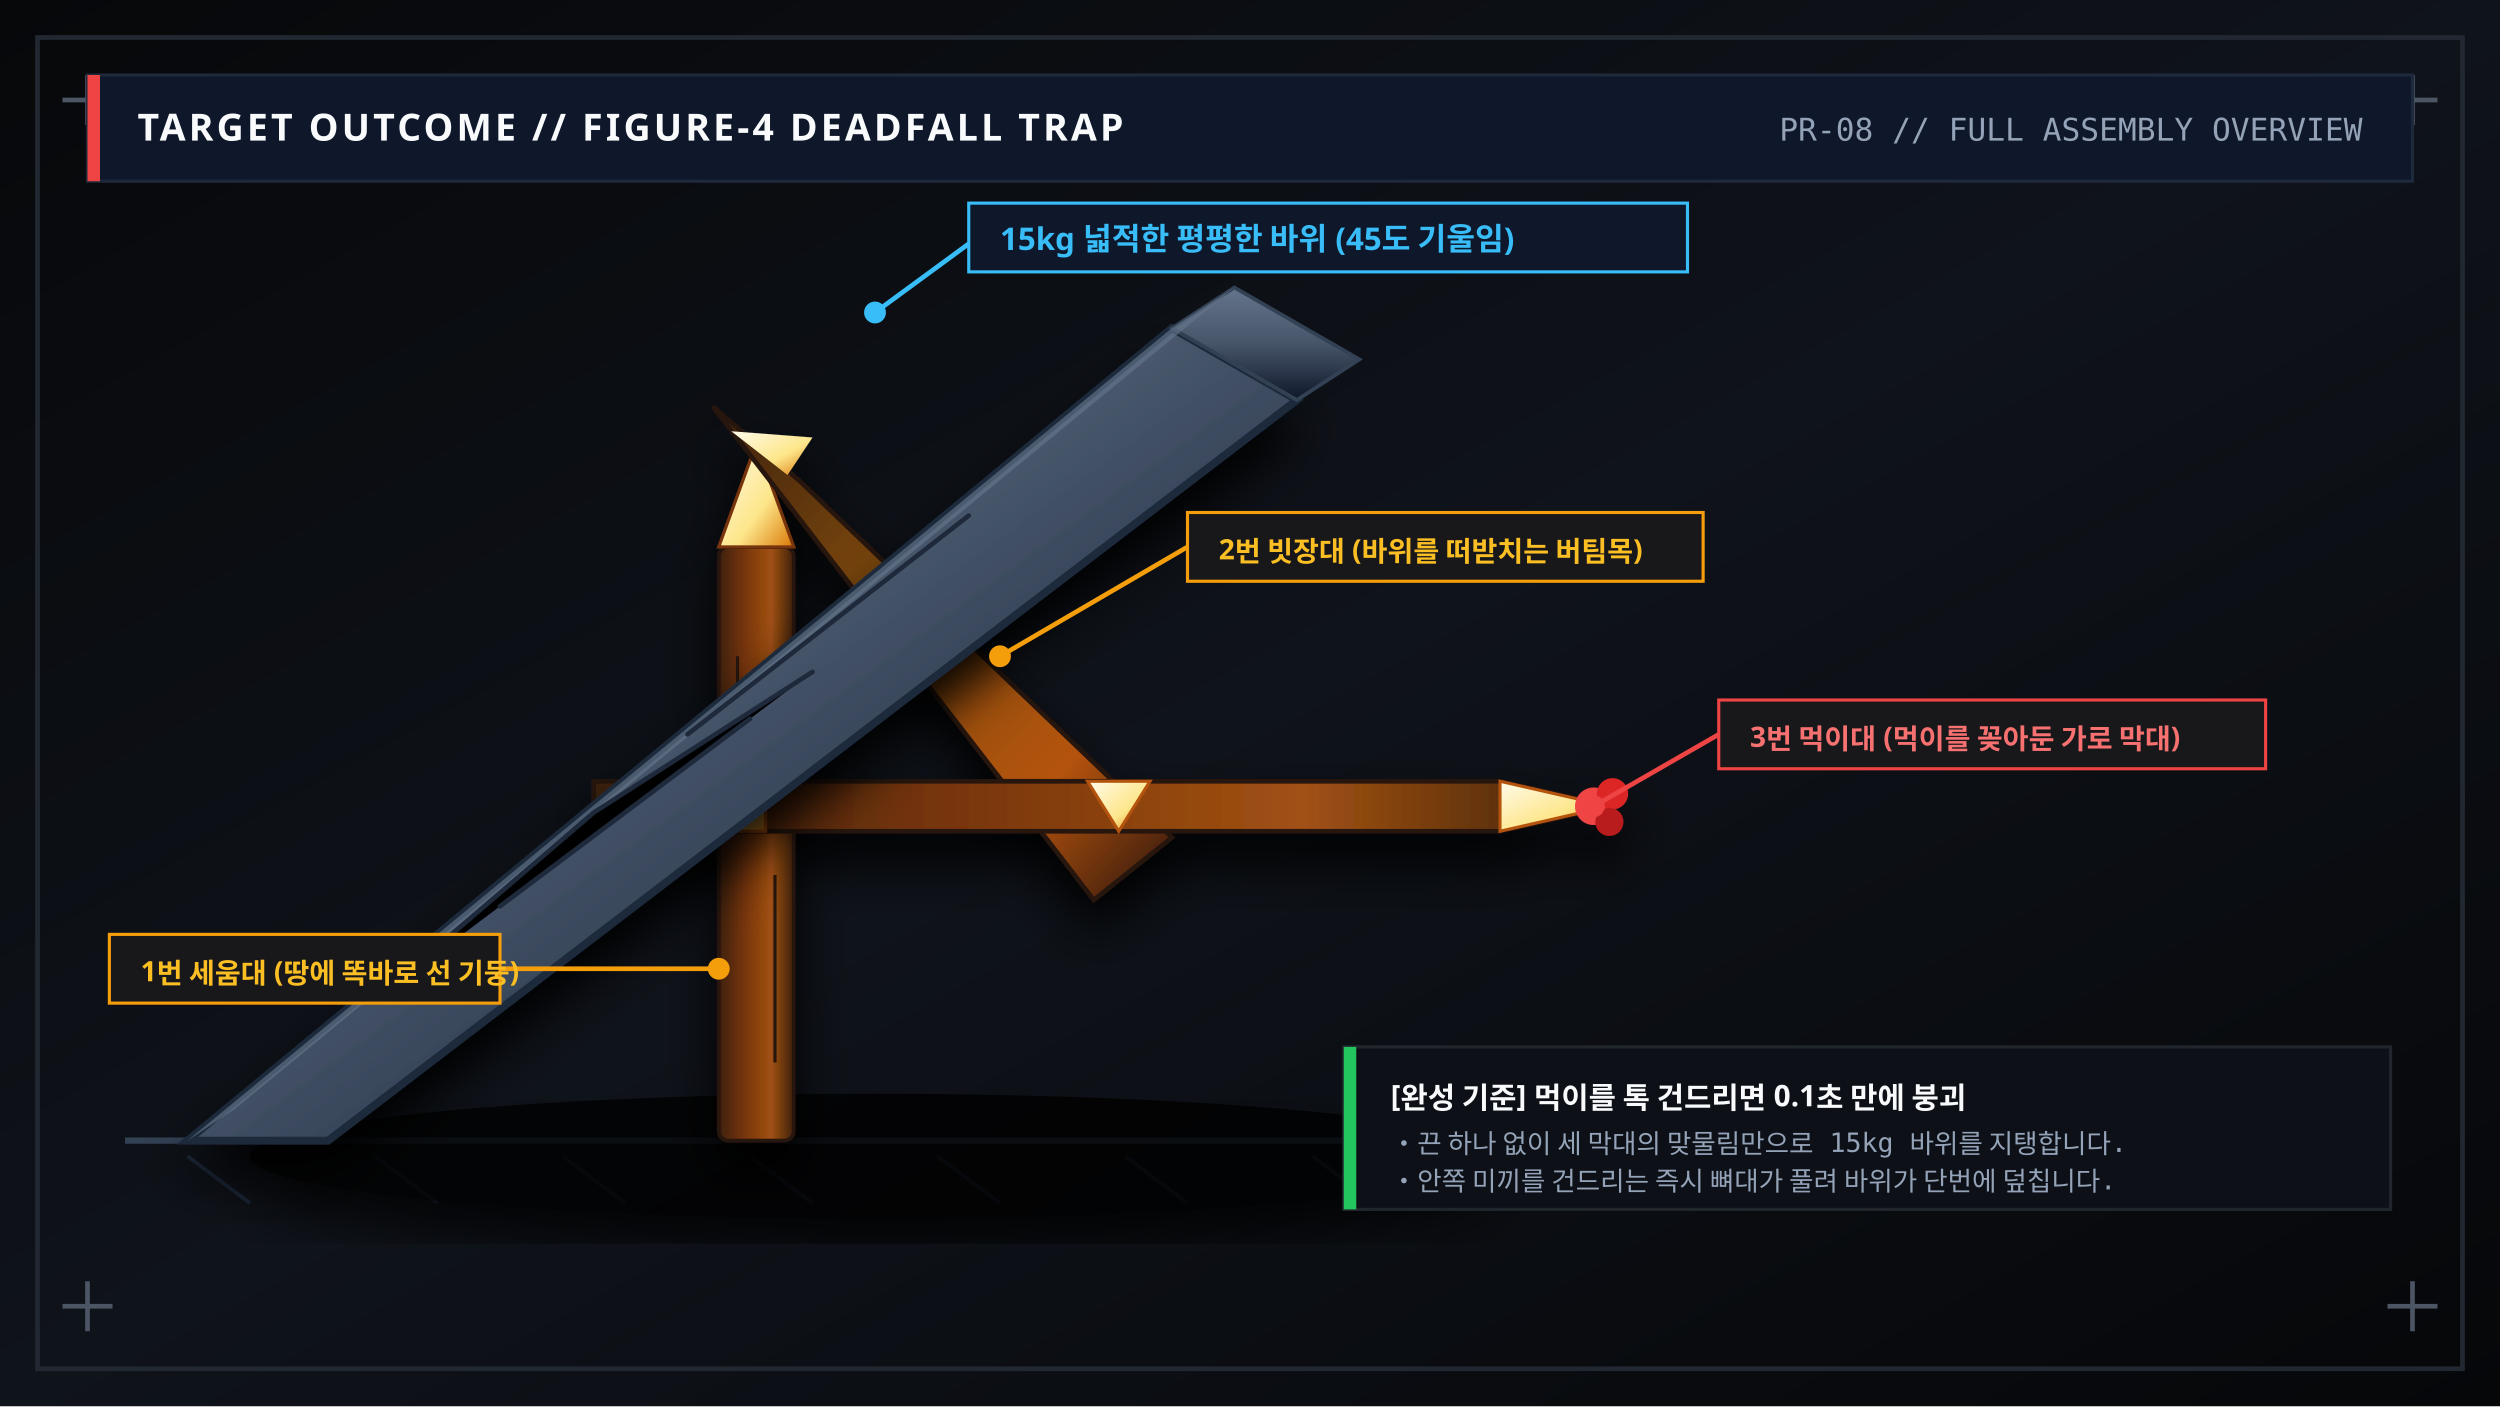
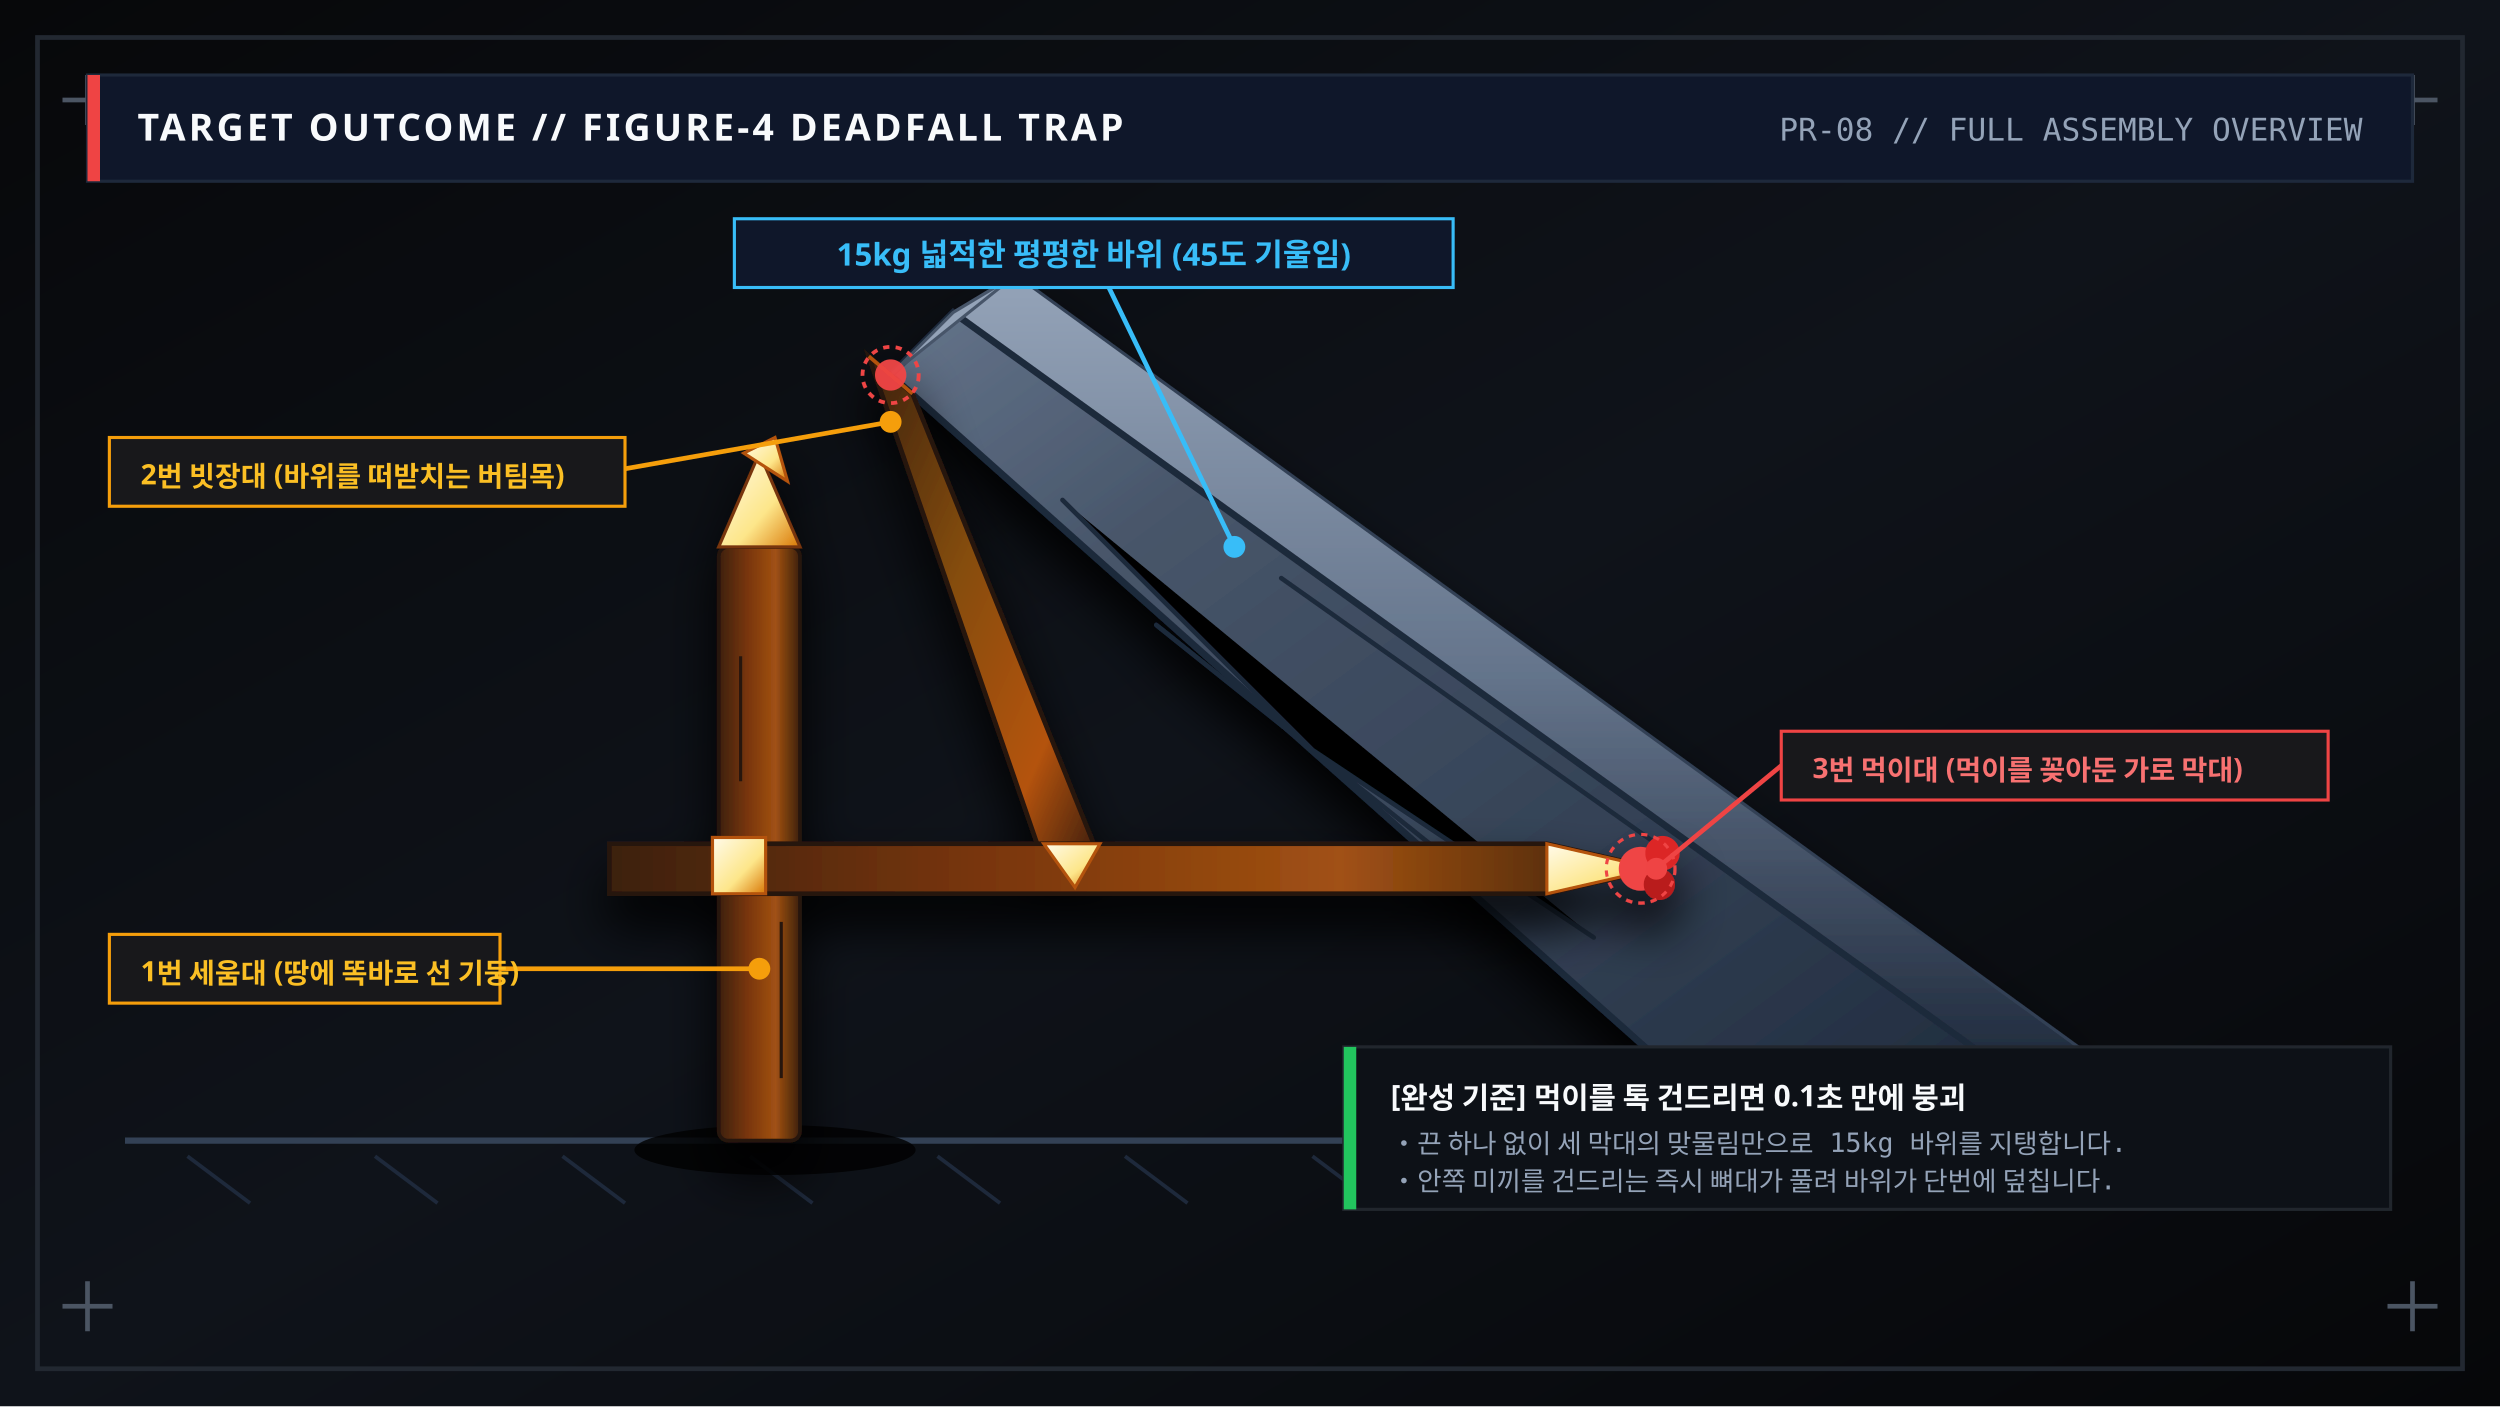
<svg xmlns="http://www.w3.org/2000/svg" viewBox="0 0 800 450" class="w-full h-auto">
  <defs>
    <linearGradient id="bgOut" x1="0%" y1="0%" x2="100%" y2="100%">
      <stop offset="0%" stop-color="#07080a" />
      <stop offset="50%" stop-color="#0f131a" />
      <stop offset="100%" stop-color="#060709" />
    </linearGradient>
    <linearGradient id="rockOut" x1="0%" y1="0%" x2="100%" y2="100%">
-       <stop offset="0%" stop-color="#475569" />
-       <stop offset="25%" stop-color="#64748b" />
-       <stop offset="60%" stop-color="#334155" />
+       <stop offset="0%" stop-color="#64748b" />
+       <stop offset="25%" stop-color="#475569" />
+       <stop offset="65%" stop-color="#334155" />
      <stop offset="100%" stop-color="#1e293b" />
    </linearGradient>
    <linearGradient id="rockRimOut" x1="0%" y1="0%" x2="0%" y2="100%">
-       <stop offset="0%" stop-color="#64748b" />
-       <stop offset="50%" stop-color="#475569" />
-       <stop offset="100%" stop-color="#0f172a" />
+       <stop offset="0%" stop-color="#94a3b8" />
+       <stop offset="50%" stop-color="#64748b" />
+       <stop offset="100%" stop-color="#1e293b" />
    </linearGradient>
    <linearGradient id="stick3D" x1="0%" y1="0%" x2="100%" y2="0%">
      <stop offset="0%" stop-color="#3d210f" />
      <stop offset="35%" stop-color="#78350f" />
      <stop offset="70%" stop-color="#a15112" />
      <stop offset="100%" stop-color="#3d210f" />
    </linearGradient>
    <linearGradient id="strut3D" x1="0%" y1="0%" x2="100%" y2="100%">
      <stop offset="0%" stop-color="#3d210f" />
      <stop offset="40%" stop-color="#854d0e" />
      <stop offset="75%" stop-color="#b45309" />
      <stop offset="100%" stop-color="#2d1607" />
    </linearGradient>
    <linearGradient id="carvedOut" x1="0%" y1="0%" x2="100%" y2="100%">
      <stop offset="0%" stop-color="#fffbeb" />
      <stop offset="60%" stop-color="#fde68a" />
      <stop offset="100%" stop-color="#d97706" />
    </linearGradient>
    <filter id="shadowOut" x="-20%" y="-20%" width="140%" height="140%">
      <feDropShadow dx="0" dy="10" stdDeviation="8" flood-color="#000000" flood-opacity="0.95" />
    </filter>
  </defs>
  <rect width="800" height="450" fill="url(#bgOut)" />
  <rect x="12" y="12" width="776" height="426" fill="none" stroke="#222831" stroke-width="1.5" />
  <path d="M 20 32 L 36 32 M 28 24 L 28 40" stroke="#4b5563" stroke-width="1.5" />
  <path d="M 780 32 L 764 32 M 772 24 L 772 40" stroke="#4b5563" stroke-width="1.5" />
  <path d="M 20 418 L 36 418 M 28 410 L 28 426" stroke="#4b5563" stroke-width="1.5" />
  <path d="M 780 418 L 764 418 M 772 410 L 772 426" stroke="#4b5563" stroke-width="1.5" />
  <rect x="28" y="24" width="744" height="34" fill="#0f172a" stroke="#1e293b" stroke-width="1" />
  <rect x="28" y="24" width="4" height="34" fill="#ef4444" />
  <text x="44" y="45" fill="#f8fafc" font-family="'Space Grotesk', sans-serif" font-size="12" font-weight="bold" letter-spacing="1">TARGET OUTCOME // FIGURE-4 DEADFALL TRAP</text>
  <text x="756" y="45" fill="#94a3b8" font-family="'JetBrains Mono', monospace" font-size="10" text-anchor="end">PR-08 // FULL ASSEMBLY OVERVIEW</text>
  <line x1="40" y1="365" x2="760" y2="365" stroke="#334155" stroke-width="2" />
-   <path d="M 60 370 L 80 385 M 120 370 L 140 385 M 180 370 L 200 385 M 240 370 L 260 385 M 300 370 L 320 385 M 360 370 L 380 385 M 420 370 L 440 385 M 480 370 L 500 385 M 540 370 L 560 385 M 600 370 L 620 385" stroke="#1e293b" stroke-width="1.2" />
-   <ellipse cx="280" cy="370" rx="200" ry="20" fill="#000000" opacity="0.8" filter="url(#shadowOut)" />
+   <path d="M 60 370 L 80 385 M 120 370 L 140 385 M 180 370 L 200 385 M 240 370 L 260 385 M 300 370 L 320 385 M 360 370 L 380 385 M 420 370 L 440 385 M 480 370 L 500 385 M 540 370 L 560 385 M 600 370 L 620 385 M 660 370 L 680 385" stroke="#1e293b" stroke-width="1.2" />
+   <ellipse cx="248" cy="368" rx="45" ry="8" fill="#000000" opacity="0.8" />
+   <ellipse cx="600" cy="368" rx="85" ry="12" fill="#000000" opacity="0.85" />
  <g filter="url(#shadowOut)">
-     <rect x="230" y="175" width="24" height="190" rx="3" fill="url(#stick3D)" stroke="#271408" stroke-width="1.2" />
-     <polygon points="230,175 242,142 254,175" fill="url(#carvedOut)" stroke="#78350f" stroke-width="1" />
-     <rect x="230" y="248" width="13" height="18" fill="url(#carvedOut)" stroke="#78350f" stroke-width="1" />
-     <line x1="236" y1="210" x2="236" y2="240" stroke="#271408" stroke-width="1" />
-     <line x1="248" y1="280" x2="248" y2="340" stroke="#271408" stroke-width="1" />
-     <polygon points="228,130 256,154 375,268 350,288" fill="url(#strut3D)" stroke="#271408" stroke-width="1.5" />
-     <polygon points="234,138 252,152 260,140" fill="url(#carvedOut)" />
-     <path d="M 190 250 L 480 250 L 515 258 L 480 266 L 190 266 Z" fill="url(#stick3D)" stroke="#271408" stroke-width="1.5" />
-     <polygon points="228,248 245,248 245,266 228,266" fill="url(#carvedOut)" stroke="#b45309" stroke-width="1" />
-     <polygon points="348,250 368,250 358,266" fill="url(#carvedOut)" stroke="#b45309" stroke-width="1" />
-     <polygon points="480,250 515,258 480,266" fill="url(#carvedOut)" stroke="#b45309" stroke-width="1" />
-     <circle cx="510" cy="258" r="6" fill="#ef4444" />
-     <circle cx="516" cy="254" r="5" fill="#dc2626" />
-     <circle cx="515" cy="263" r="4.5" fill="#b91c1c" />
+     <polygon points="305,100 645,345 665,335 325,88" fill="url(#rockRimOut)" stroke="#334155" stroke-width="1" />
+     <polygon points="285,120 560,365 645,345 305,100" fill="url(#rockOut)" stroke="#1e293b" stroke-width="2.2" />
+     <polygon points="285,120 305,100 325,88 300,108" fill="#94a3b8" stroke="#475569" stroke-width="1" />
+     <path d="M 340 160 L 420 240 L 510 300 M 410 185 L 530 270 M 370 200 L 470 280" stroke="#1e293b" stroke-width="1.5" stroke-linecap="round" />
  </g>
-   <polygon points="60,365 375,105 415,128 105,365" fill="url(#rockOut)" stroke="#1e293b" stroke-width="2.5" filter="url(#shadowOut)" />
-   <polygon points="375,105 415,128 435,115 395,92" fill="url(#rockRimOut)" stroke="#334155" stroke-width="1.2" />
-   <polygon points="60,365 75,355 395,92 375,105" fill="#64748b" opacity="0.65" />
-   <path d="M 120 320 L 190 260 L 260 215 M 220 235 L 310 165 M 160 290 L 240 230" stroke="#1e293b" stroke-width="1.5" stroke-linecap="round" />
-   <line x1="280" y1="100" x2="310" y2="78" stroke="#38bdf8" stroke-width="1.5" />
-   <circle cx="280" cy="100" r="3.5" fill="#38bdf8" />
-   <rect x="310" y="65" width="230" height="22" fill="#0f172a" stroke="#38bdf8" stroke-width="1" />
-   <text x="320" y="80" fill="#38bdf8" font-family="'Space Grotesk', sans-serif" font-size="10" font-weight="bold">15kg 넓적한 평평한 바위 (45도 기울임)</text>
-   <line x1="230" y1="310" x2="160" y2="310" stroke="#f59e0b" stroke-width="1.5" />
-   <circle cx="230" cy="310" r="3.5" fill="#f59e0b" />
+   <g filter="url(#shadowOut)">
+     <rect x="230" y="175" width="26" height="190" rx="3" fill="url(#stick3D)" stroke="#271408" stroke-width="1.2" />
+     <polygon points="230,175 243,145 256,175" fill="url(#carvedOut)" stroke="#78350f" stroke-width="1" />
+     <rect x="230" y="268" width="14" height="18" fill="url(#carvedOut)" stroke="#78350f" stroke-width="1" />
+     <line x1="237" y1="210" x2="237" y2="250" stroke="#271408" stroke-width="1" />
+     <line x1="250" y1="295" x2="250" y2="345" stroke="#271408" stroke-width="1" />
+     <polygon points="278,114 292,126 352,275 336,282" fill="url(#strut3D)" stroke="#271408" stroke-width="1.5" />
+     <polygon points="278,114 292,126 285,120" fill="url(#carvedOut)" stroke="#b45309" stroke-width="1.2" />
+     <polygon points="238,145 252,154 248,140" fill="url(#carvedOut)" stroke="#b45309" stroke-width="1" />
+     <circle cx="285" cy="120" r="5" fill="#ef4444" opacity="0.95" />
+     <circle cx="285" cy="120" r="9" fill="none" stroke="#ef4444" stroke-width="1.2" stroke-dasharray="2 2" />
+     <path d="M 195 270 L 495 270 L 530 278 L 495 286 L 195 286 Z" fill="url(#stick3D)" stroke="#271408" stroke-width="1.5" />
+     <polygon points="228,268 245,268 245,286 228,286" fill="url(#carvedOut)" stroke="#b45309" stroke-width="1" />
+     <polygon points="334,270 352,270 344,284" fill="url(#carvedOut)" stroke="#b45309" stroke-width="1" />
+     <polygon points="495,270 530,278 495,286" fill="url(#carvedOut)" stroke="#b45309" stroke-width="1" />
+     <circle cx="525" cy="278" r="7" fill="#ef4444" />
+     <circle cx="532" cy="273" r="5.5" fill="#dc2626" />
+     <circle cx="531" cy="283" r="5" fill="#b91c1c" />
+     <circle cx="525" cy="278" r="11" fill="none" stroke="#ef4444" stroke-width="1" stroke-dasharray="2 2" />
+   </g>
+   <line x1="395" y1="175" x2="350" y2="82" stroke="#38bdf8" stroke-width="1.5" />
+   <circle cx="395" cy="175" r="3.5" fill="#38bdf8" />
+   <rect x="235" y="70" width="230" height="22" fill="#0f172a" stroke="#38bdf8" stroke-width="1" />
+   <text x="350" y="85" fill="#38bdf8" font-family="'Space Grotesk', sans-serif" font-size="10" font-weight="bold" text-anchor="middle">15kg 넓적한 평평한 바위 (45도 기울임)</text>
+   <line x1="243" y1="310" x2="160" y2="310" stroke="#f59e0b" stroke-width="1.5" />
+   <circle cx="243" cy="310" r="3.5" fill="#f59e0b" />
  <rect x="35" y="299" width="125" height="22" fill="#18181b" stroke="#f59e0b" stroke-width="1" />
  <text x="45" y="314" fill="#fbbf24" font-family="'Space Grotesk', sans-serif" font-size="9" font-weight="bold">1번 세움대 (땅에 똑바로 선 기둥)</text>
-   <line x1="320" y1="210" x2="380" y2="175" stroke="#f59e0b" stroke-width="1.5" />
-   <circle cx="320" cy="210" r="3.5" fill="#f59e0b" />
-   <rect x="380" y="164" width="165" height="22" fill="#18181b" stroke="#f59e0b" stroke-width="1" />
-   <text x="390" y="179" fill="#fbbf24" font-family="'Space Grotesk', sans-serif" font-size="9" font-weight="bold">2번 빗장대 (바위를 떠받치는 버팀목)</text>
-   <line x1="510" y1="258" x2="550" y2="235" stroke="#ef4444" stroke-width="1.5" />
-   <circle cx="510" cy="258" r="3.5" fill="#ef4444" />
-   <rect x="550" y="224" width="175" height="22" fill="#18181b" stroke="#ef4444" stroke-width="1" />
-   <text x="560" y="239" fill="#f87171" font-family="'Space Grotesk', sans-serif" font-size="9" font-weight="bold">3번 먹이대 (먹이를 꽂아둔 가로 막대)</text>
+   <line x1="285" y1="135" x2="200" y2="150" stroke="#f59e0b" stroke-width="1.5" />
+   <circle cx="285" cy="135" r="3.5" fill="#f59e0b" />
+   <rect x="35" y="140" width="165" height="22" fill="#18181b" stroke="#f59e0b" stroke-width="1" />
+   <text x="45" y="155" fill="#fbbf24" font-family="'Space Grotesk', sans-serif" font-size="9" font-weight="bold">2번 빗장대 (바위를 떠받치는 버팀목)</text>
+   <line x1="530" y1="278" x2="570" y2="245" stroke="#ef4444" stroke-width="1.5" />
+   <circle cx="530" cy="278" r="3.5" fill="#ef4444" />
+   <rect x="570" y="234" width="175" height="22" fill="#18181b" stroke="#ef4444" stroke-width="1" />
+   <text x="580" y="249" fill="#f87171" font-family="'Space Grotesk', sans-serif" font-size="9" font-weight="bold">3번 먹이대 (먹이를 꽂아둔 가로 막대)</text>
  <rect x="430" y="335" width="335" height="52" fill="#0d1117" stroke="#21262d" stroke-width="1" />
  <rect x="430" y="335" width="4" height="52" fill="#22c55e" />
  <text x="445" y="354" fill="#f8fafc" font-family="'Space Grotesk', sans-serif" font-size="9.5" font-weight="bold">[완성 기준] 먹이를 톡 건드리면 0.1초 만에 붕괴</text>
  <text x="445" y="369" fill="#94a3b8" font-family="'JetBrains Mono', monospace" font-size="8.5">・끈 하나 없이 세 막대의 맞물림만으로 15kg 바위를 지탱합니다.</text>
  <text x="445" y="381" fill="#94a3b8" font-family="'JetBrains Mono', monospace" font-size="8.5">・안쪽 미끼를 건드리는 즉시 뼈대가 풀려 바위가 단번에 덮칩니다.</text>
</svg>
